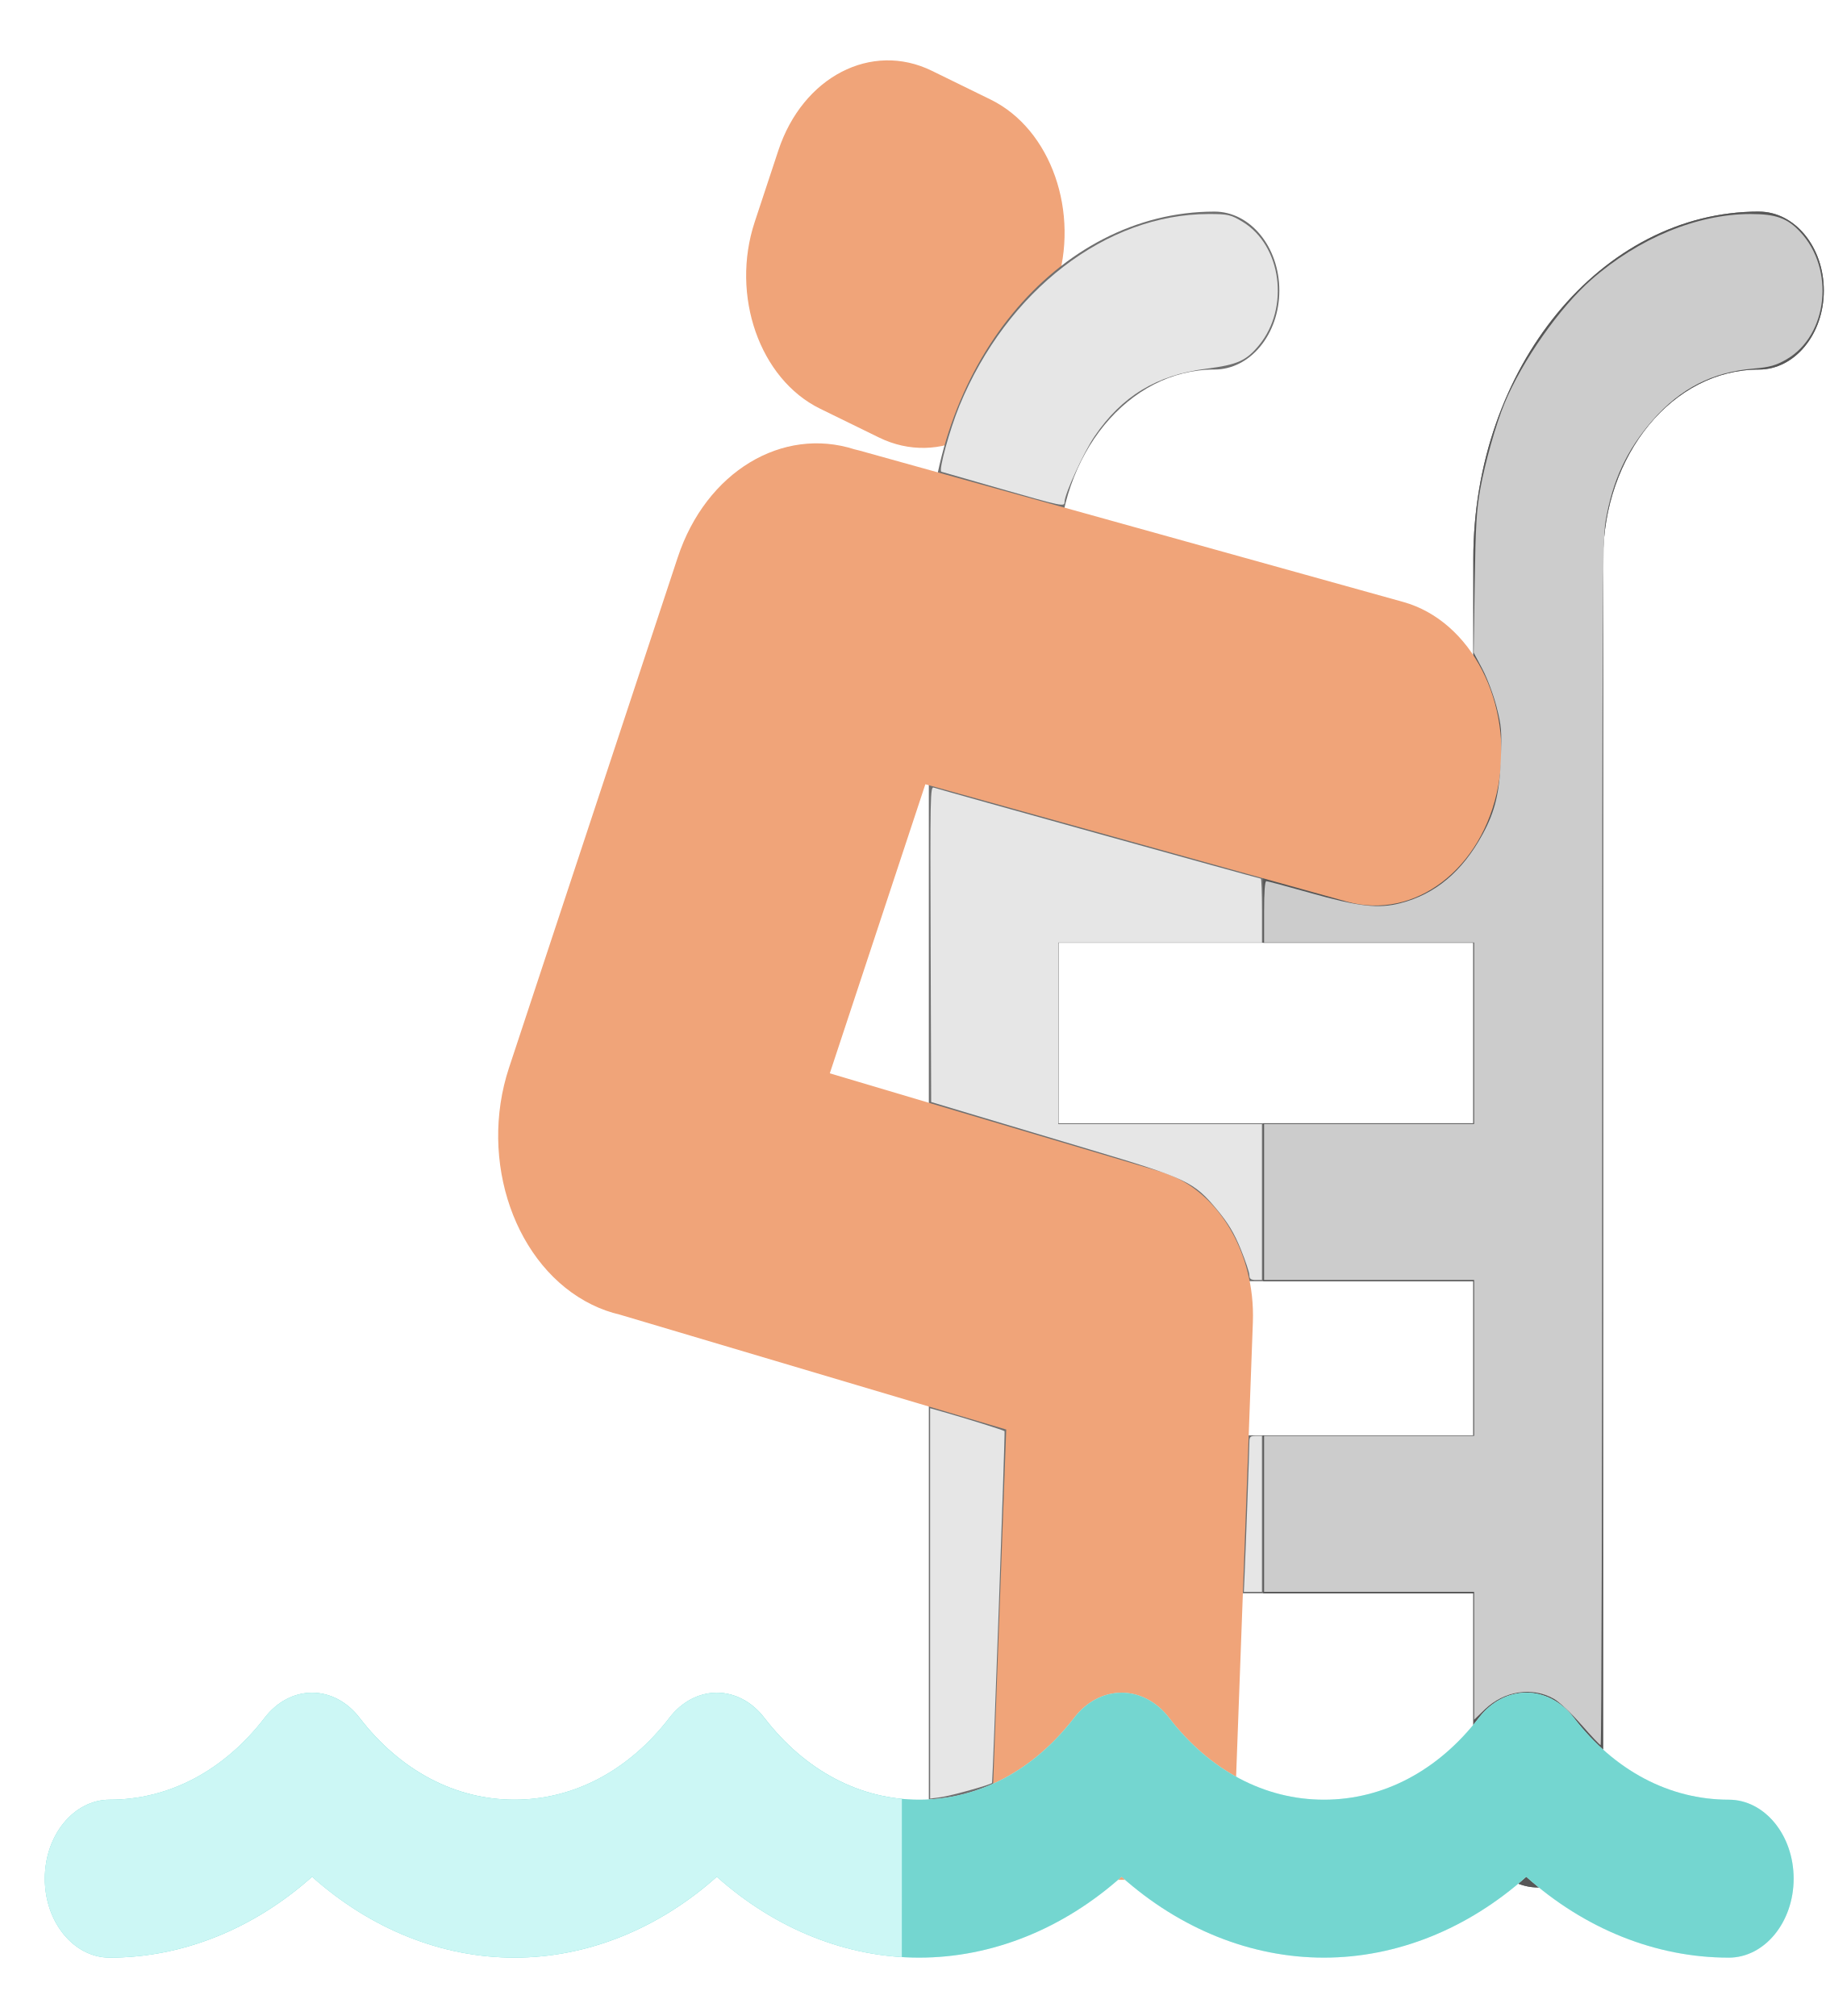
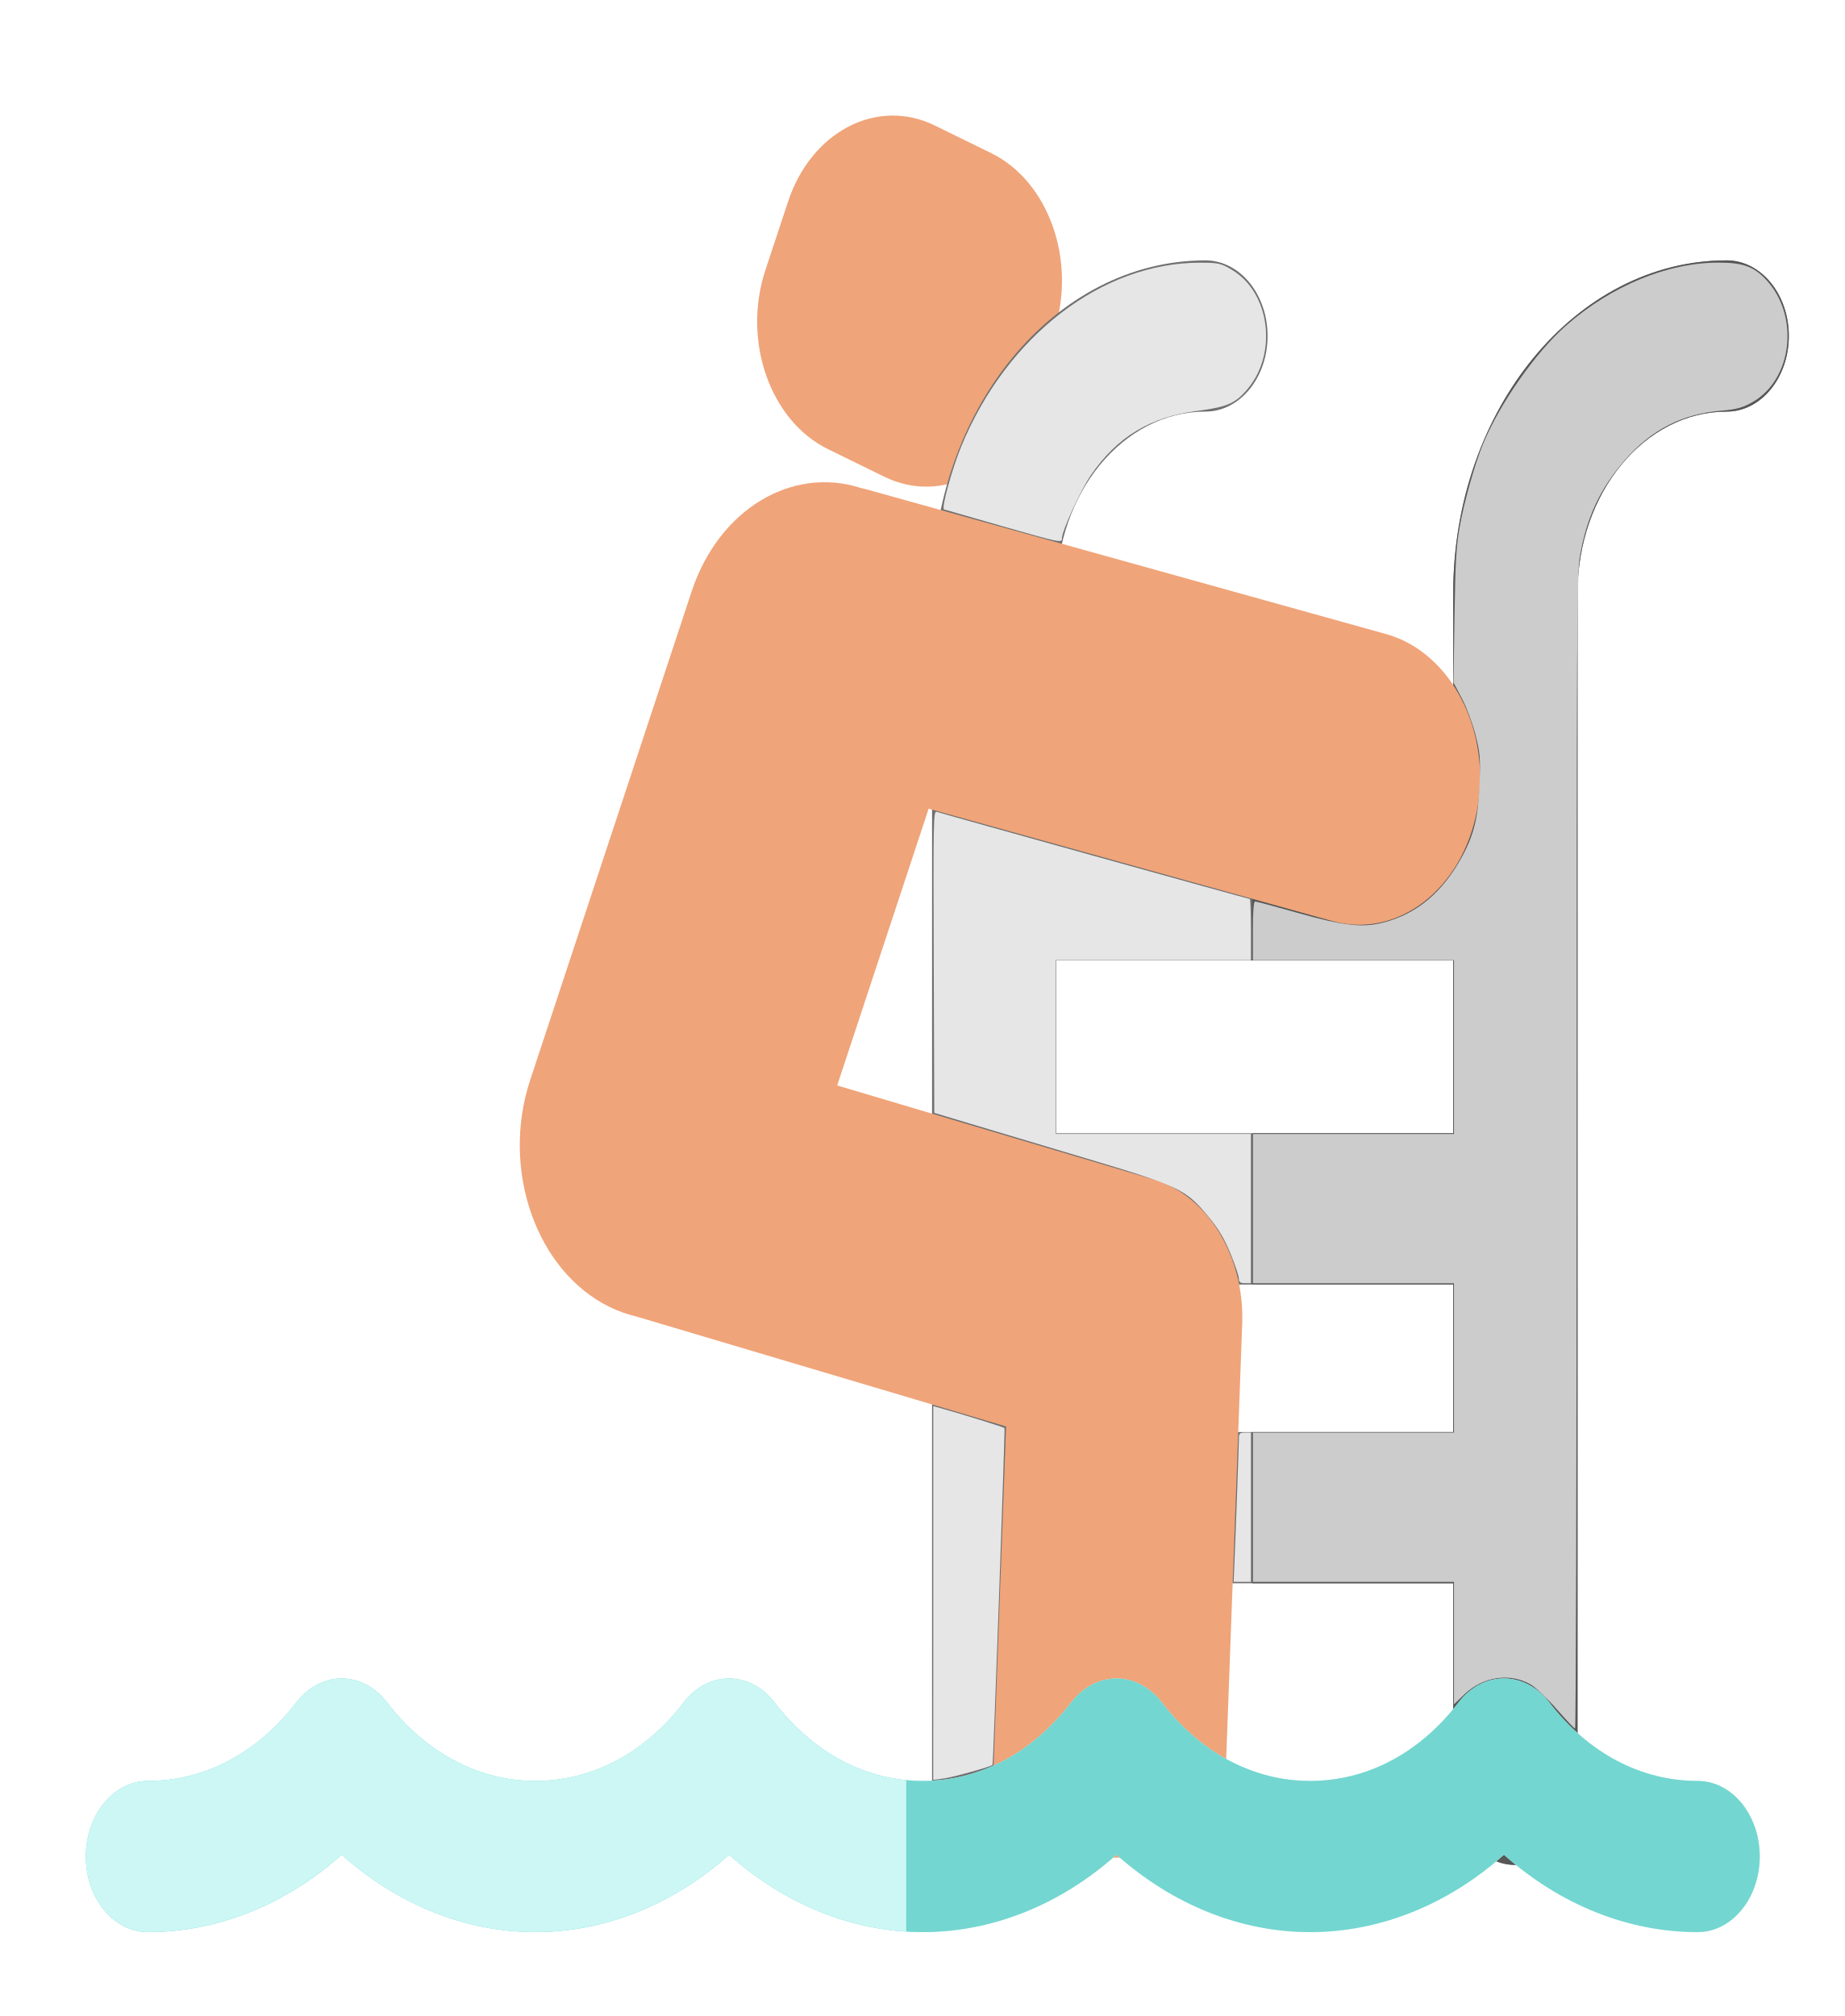
- <svg xmlns="http://www.w3.org/2000/svg" height="170.012" width="153.955" version="1.1" id="Capa_1" viewBox="0 0 98.532 108.808" xml:space="preserve">
+ <svg xmlns="http://www.w3.org/2000/svg" height="88.784" width="81.228" version="1.1" id="Capa_1" viewBox="0 0 51.986 56.822" xml:space="preserve">
  <defs id="defs19" />
-   <path style="fill:#f0a479;stroke-width:0.207" d="m 44.255,22.058 c -3.261,-1.597 -4.841,-6.109 -3.529,-10.077 l 1.278,-3.866 c 1.312,-3.969 5.018,-5.892 8.279,-4.296 l 3.176,1.555 c 3.261,1.597 4.841,6.108 3.529,10.077 l -1.278,3.866 c -1.312,3.969 -5.018,5.892 -8.279,4.295 z" id="path2" />
-   <path style="fill:#707070;stroke-width:0.207" d="m 94.917,11.419 c -8.498,0 -15.412,8.416 -15.412,18.761 v 12.179 H 57.126 v -12.179 c 0,-5.644 3.772,-10.236 8.409,-10.236 1.934,0 3.502,-1.908 3.502,-4.262 0,-2.354 -1.568,-4.262 -3.502,-4.262 -8.498,0 -15.412,8.416 -15.412,18.761 v 67.916 c 0,2.354 1.568,4.262 3.502,4.262 1.934,0 3.502,-1.908 3.502,-4.262 v -12.103 H 79.505 v 11.616 c 0,2.354 1.568,4.262 3.502,4.262 1.934,0 3.502,-1.908 3.502,-4.262 v -67.43 c 0,-5.644 3.772,-10.236 8.409,-10.236 1.934,0 3.502,-1.908 3.502,-4.262 1.87e-4,-2.354 -1.568,-4.262 -3.502,-4.262 z m -15.413,39.464 v 9.742 H 57.126 v -9.742 z m -22.378,26.585 v -8.319 h 22.378 v 8.319 z" id="path4" />
-   <path style="fill:#575757;stroke-width:0.207" d="m 94.917,11.419 c -8.498,0 -15.412,8.416 -15.412,18.761 v 12.179 H 68.167 v 8.525 h 11.337 v 9.742 H 68.167 v 8.525 h 11.337 v 8.319 H 68.167 v 8.525 h 11.337 v 11.616 c 0,2.354 1.568,4.262 3.502,4.262 1.934,0 3.502,-1.908 3.502,-4.262 v -67.429 c 0,-5.644 3.772,-10.236 8.409,-10.236 1.934,0 3.502,-1.908 3.502,-4.262 0,-2.354 -1.568,-4.262 -3.502,-4.262 z" id="path6" />
-   <path style="fill:#f0a479;stroke-width:0.207" d="m 66.499,101.46 1.11,-30.097 c 0.036,-0.97 -0.073,-1.907 -0.302,-2.78 -0.665,-2.568 -2.384,-4.662 -4.689,-5.348 l -17.839,-5.305 5.156,-15.602 22.749,6.335 c 3.669,1.022 7.325,-1.771 8.164,-6.237 0.839,-4.467 -1.455,-8.915 -5.124,-9.937 l -29.353,-8.174 c -0.088,-0.024 -0.175,-0.045 -0.263,-0.065 -3.878,-1.242 -8.001,1.192 -9.537,5.838 l -9.103,27.542 c -1.664,5.037 0.341,10.762 4.478,12.788 0.495,0.242 0.999,0.419 1.505,0.537 l 20.848,6.2 -0.896,24.305" id="path8" />
-   <path style="fill:#ccf7f5;stroke-width:0.207" d="m 93.283,105.658 c -3.94,0 -7.775,-1.558 -10.921,-4.365 -3.145,2.807 -6.981,4.365 -10.92,4.365 -3.94,0 -7.775,-1.558 -10.92,-4.365 -3.146,2.807 -6.981,4.365 -10.92,4.365 -3.939,0 -7.775,-1.558 -10.921,-4.365 -3.146,2.807 -6.981,4.365 -10.92,4.365 -3.939,0 -7.775,-1.558 -10.92,-4.365 -3.146,2.807 -6.981,4.365 -10.92,4.365 -1.934,0 -3.502,-1.908 -3.502,-4.262 0,-2.354 1.568,-4.262 3.502,-4.262 3.201,0 6.171,-1.571 8.363,-4.424 0.662,-0.862 1.588,-1.351 2.558,-1.351 0.97,0 1.895,0.489 2.558,1.351 2.192,2.853 5.161,4.424 8.363,4.424 3.201,0 6.171,-1.571 8.363,-4.424 0.662,-0.862 1.588,-1.351 2.558,-1.351 0.97,0 1.895,0.489 2.558,1.351 2.192,2.853 5.161,4.424 8.363,4.424 3.201,0 6.171,-1.571 8.363,-4.424 0.662,-0.862 1.588,-1.351 2.558,-1.351 0.97,0 1.896,0.489 2.558,1.351 2.192,2.853 5.161,4.424 8.363,4.424 3.201,0 6.171,-1.571 8.363,-4.424 0.662,-0.862 1.588,-1.351 2.558,-1.351 0.969,0 1.896,0.489 2.558,1.351 2.192,2.853 5.162,4.424 8.363,4.424 1.934,0 3.502,1.908 3.502,4.262 -0.002,2.354 -1.57,4.263 -3.503,4.263 z" id="path10" />
-   <path style="fill:#74d6d0;stroke-width:0.207" d="m 93.283,105.658 c -3.94,0 -7.775,-1.558 -10.921,-4.365 -3.145,2.807 -6.981,4.365 -10.92,4.365 -3.94,0 -7.775,-1.558 -10.92,-4.365 -3.146,2.807 -6.981,4.365 -10.92,4.365 -3.939,0 -7.775,-1.558 -10.921,-4.365 -3.146,2.807 -6.981,4.365 -10.92,4.365 -3.939,0 -7.775,-1.558 -10.92,-4.365 -3.146,2.807 -6.981,4.365 -10.92,4.365 -1.934,0 -3.502,-1.908 -3.502,-4.262 0,-2.354 1.568,-4.262 3.502,-4.262 3.201,0 6.171,-1.571 8.363,-4.424 0.662,-0.862 1.588,-1.351 2.558,-1.351 0.97,0 1.895,0.489 2.558,1.351 2.192,2.853 5.161,4.424 8.363,4.424 3.201,0 6.171,-1.571 8.363,-4.424 0.662,-0.862 1.588,-1.351 2.558,-1.351 0.97,0 1.895,0.489 2.558,1.351 2.192,2.853 5.161,4.424 8.363,4.424 3.201,0 6.171,-1.571 8.363,-4.424 0.662,-0.862 1.588,-1.351 2.558,-1.351 0.97,0 1.896,0.489 2.558,1.351 2.192,2.853 5.161,4.424 8.363,4.424 3.201,0 6.171,-1.571 8.363,-4.424 0.662,-0.862 1.588,-1.351 2.558,-1.351 0.969,0 1.896,0.489 2.558,1.351 2.192,2.853 5.162,4.424 8.363,4.424 1.934,0 3.502,1.908 3.502,4.262 -0.002,2.354 -1.57,4.263 -3.503,4.263 z" id="path12" />
-   <path style="fill:#ccf7f5;stroke-width:0.207" d="m 48.668,97.089 c -2.842,-0.275 -5.453,-1.806 -7.429,-4.379 -0.662,-0.862 -1.588,-1.351 -2.558,-1.351 -0.97,0 -1.896,0.489 -2.558,1.351 -2.191,2.853 -5.161,4.424 -8.363,4.424 -3.201,0 -6.171,-1.571 -8.363,-4.424 -0.662,-0.862 -1.588,-1.351 -2.558,-1.351 -0.97,0 -1.895,0.489 -2.558,1.351 -2.192,2.853 -5.161,4.424 -8.363,4.424 -1.934,0 -3.501,1.908 -3.501,4.262 0,2.354 1.568,4.262 3.502,4.262 3.939,0 7.775,-1.558 10.92,-4.365 3.146,2.807 6.981,4.365 10.92,4.365 3.94,0 7.775,-1.558 10.92,-4.365 2.897,2.584 6.378,4.11 9.986,4.336 z" id="path14" />
-   <path style="fill:#cccccc;stroke-width:0.125" d="m 85.336,93.089 c -0.525,-0.603 -1.188,-1.23 -1.473,-1.394 -1.172,-0.673 -2.688,-0.442 -3.739,0.569 l -0.576,0.555 v -3.452 -3.452 h -5.667 -5.667 v -4.208 -4.208 h 5.667 5.667 v -4.208 -4.208 h -5.667 -5.667 v -4.208 -4.208 h 5.667 5.667 v -4.898 -4.898 h -5.667 -5.667 v -1.656 c 0,-1.084 0.042,-1.656 0.121,-1.656 0.067,0 1.125,0.284 2.352,0.63 2.63,0.743 3.697,0.865 4.883,0.558 1.889,-0.489 3.334,-1.699 4.431,-3.71 0.682,-1.251 0.924,-2.26 0.991,-4.133 0.052,-1.469 0.03,-1.725 -0.236,-2.766 -0.162,-0.631 -0.505,-1.545 -0.763,-2.031 l -0.47,-0.884 0.057,-3.731 c 0.048,-3.136 0.097,-3.95 0.303,-5.106 0.252,-1.406 0.849,-3.516 1.311,-4.626 0.952,-2.291 2.973,-5.168 4.686,-6.669 2.554,-2.239 5.706,-3.539 8.581,-3.54 1.37,-6.85e-4 1.992,0.222 2.681,0.961 1.886,2.02 1.503,5.584 -0.739,6.885 -0.558,0.324 -0.92,0.426 -1.749,0.493 -2.232,0.182 -3.963,1.064 -5.466,2.785 -1.403,1.606 -2.171,3.255 -2.546,5.461 -0.162,0.954 -0.18,4.387 -0.18,33.559 0,17.873 -0.038,32.495 -0.085,32.493 -0.047,-0.002 -0.515,-0.497 -1.04,-1.1 z" id="path881" />
-   <path style="fill:#e6e6e6;stroke-width:0.125" d="m 67.42,68.822 c 0,-0.143 -0.212,-0.779 -0.471,-1.414 -0.352,-0.861 -0.675,-1.399 -1.275,-2.12 -1.257,-1.511 -1.62,-1.682 -6.883,-3.254 -2.516,-0.751 -5.468,-1.634 -6.559,-1.961 l -1.983,-0.595 -0.029,-8.521 c -0.028,-8.075 -0.019,-8.517 0.17,-8.448 0.252,0.093 17.571,4.913 17.651,4.913 0.033,0 0.06,0.776 0.06,1.725 v 1.725 H 62.603 57.106 v 4.898 4.898 h 5.497 5.497 v 4.208 4.208 h -0.34 c -0.258,0 -0.34,-0.063 -0.34,-0.26 z" id="path883" />
-   <path style="fill:#e6e6e6;stroke-width:0.125" d="m 50.192,86.541 v -10.536 l 0.704,0.2 c 1.259,0.357 3.279,0.991 3.314,1.039 0.035,0.049 -0.636,18.92 -0.675,18.985 -0.055,0.092 -2.212,0.693 -2.747,0.766 l -0.595,0.081 z" id="path885" />
-   <path style="fill:#e6e6e6;stroke-width:0.125" d="m 53.989,26.377 c -1.683,-0.481 -3.119,-0.893 -3.19,-0.917 -0.162,-0.054 0.448,-2.281 0.975,-3.562 2.563,-6.219 7.924,-10.344 13.446,-10.347 1.05,-4.56e-4 1.201,0.034 1.84,0.423 2.099,1.277 2.544,4.635 0.882,6.658 -0.688,0.838 -1.169,1.053 -2.83,1.266 -2.7,0.346 -4.566,1.474 -6.049,3.656 -0.579,0.851 -1.616,3.119 -1.616,3.532 0,0.273 -0.062,0.261 -3.457,-0.709 z" id="path887" />
-   <path style="fill:#e6e6e6;stroke-width:0.125" d="m 67.157,85.121 c 0.069,-1.56 0.263,-6.906 0.263,-7.261 0,-0.31 0.049,-0.362 0.34,-0.362 H 68.1 v 4.208 4.208 h -0.489 -0.489 z" id="path889" />
+   <path style="fill:#f0a479;stroke-width:0.103" d="M 23.336,12.658 C 21.706,11.859 20.916,9.604 21.572,7.619 l 0.639,-1.933 c 0.656,-1.984 2.509,-2.946 4.139,-2.148 l 1.588,0.778 c 1.63,0.798 2.42,3.054 1.765,5.039 l -0.639,1.933 c -0.656,1.984 -2.509,2.946 -4.14,2.148 z" id="path2" />
+   <path style="fill:#707070;stroke-width:0.103" d="m 48.667,7.339 c -4.249,0 -7.706,4.208 -7.706,9.38 v 6.09 H 29.772 v -6.09 c 0,-2.822 1.886,-5.118 4.205,-5.118 0.967,0 1.751,-0.954 1.751,-2.131 0,-1.177 -0.784,-2.131 -1.751,-2.131 -4.249,0 -7.706,4.208 -7.706,9.38 v 33.958 c 0,1.177 0.784,2.131 1.751,2.131 0.967,0 1.751,-0.954 1.751,-2.131 v -6.051 h 11.189 v 5.808 c 0,1.177 0.784,2.131 1.751,2.131 0.967,0 1.751,-0.954 1.751,-2.131 V 16.719 c 0,-2.822 1.886,-5.118 4.205,-5.118 0.967,0 1.751,-0.954 1.751,-2.131 9.3e-5,-1.177 -0.784,-2.131 -1.751,-2.131 z M 40.961,27.071 v 4.871 H 29.772 v -4.871 z m -11.189,13.293 v -4.159 h 11.189 v 4.159 z" id="path4" />
+   <path style="fill:#575757;stroke-width:0.103" d="m 48.667,7.339 c -4.249,0 -7.706,4.208 -7.706,9.38 v 6.09 H 35.293 v 4.262 h 5.669 v 4.871 H 35.293 v 4.262 h 5.669 v 4.159 H 35.293 v 4.262 h 5.669 v 5.808 c 0,1.177 0.784,2.131 1.751,2.131 0.967,0 1.751,-0.954 1.751,-2.131 V 16.719 c 0,-2.822 1.886,-5.118 4.205,-5.118 0.967,0 1.751,-0.954 1.751,-2.131 0,-1.177 -0.784,-2.131 -1.751,-2.131 z" id="path6" />
+   <path style="fill:#f0a479;stroke-width:0.103" d="M 34.459,52.359 35.013,37.31 c 0.018,-0.485 -0.037,-0.953 -0.151,-1.39 -0.333,-1.284 -1.192,-2.331 -2.345,-2.674 l -8.92,-2.652 2.578,-7.801 11.375,3.167 c 1.835,0.511 3.662,-0.885 4.082,-3.119 0.42,-2.233 -0.727,-4.458 -2.562,-4.969 l -14.676,-4.087 c -0.044,-0.012 -0.088,-0.022 -0.132,-0.032 -1.939,-0.621 -4,0.596 -4.768,2.919 l -4.551,13.771 c -0.832,2.518 0.17,5.381 2.239,6.394 0.248,0.121 0.5,0.21 0.752,0.269 l 10.424,3.1 -0.448,12.152" id="path8" />
+   <path style="fill:#ccf7f5;stroke-width:0.103" d="m 47.85,54.458 c -1.97,0 -3.887,-0.779 -5.46,-2.182 -1.573,1.403 -3.49,2.182 -5.46,2.182 -1.97,0 -3.887,-0.779 -5.46,-2.182 -1.573,1.403 -3.49,2.182 -5.46,2.182 -1.97,0 -3.887,-0.779 -5.46,-2.182 -1.573,1.403 -3.49,2.182 -5.46,2.182 -1.97,0 -3.887,-0.779 -5.46,-2.182 -1.573,1.403 -3.491,2.182 -5.46,2.182 -0.967,0 -1.751,-0.954 -1.751,-2.131 0,-1.177 0.784,-2.131 1.751,-2.131 1.601,0 3.086,-0.786 4.181,-2.212 0.331,-0.431 0.794,-0.676 1.279,-0.676 0.485,0 0.948,0.245 1.279,0.676 1.096,1.426 2.581,2.212 4.181,2.212 1.601,0 3.086,-0.786 4.181,-2.212 0.331,-0.431 0.794,-0.676 1.279,-0.676 0.485,0 0.948,0.245 1.279,0.676 1.096,1.426 2.581,2.212 4.181,2.212 1.601,0 3.086,-0.786 4.181,-2.212 0.331,-0.431 0.794,-0.676 1.279,-0.676 0.485,0 0.948,0.245 1.279,0.676 1.096,1.426 2.581,2.212 4.181,2.212 1.601,0 3.086,-0.786 4.181,-2.212 0.331,-0.431 0.794,-0.676 1.279,-0.676 0.485,0 0.948,0.245 1.279,0.676 1.096,1.426 2.581,2.212 4.181,2.212 0.967,0 1.751,0.954 1.751,2.131 -9.5e-4,1.177 -0.785,2.131 -1.752,2.131 z" id="path10" />
+   <path style="fill:#74d6d0;stroke-width:0.103" d="m 47.85,54.458 c -1.97,0 -3.887,-0.779 -5.46,-2.182 -1.573,1.403 -3.49,2.182 -5.46,2.182 -1.97,0 -3.887,-0.779 -5.46,-2.182 -1.573,1.403 -3.49,2.182 -5.46,2.182 -1.97,0 -3.887,-0.779 -5.46,-2.182 -1.573,1.403 -3.49,2.182 -5.46,2.182 -1.97,0 -3.887,-0.779 -5.46,-2.182 -1.573,1.403 -3.491,2.182 -5.46,2.182 -0.967,0 -1.751,-0.954 -1.751,-2.131 0,-1.177 0.784,-2.131 1.751,-2.131 1.601,0 3.086,-0.786 4.181,-2.212 0.331,-0.431 0.794,-0.676 1.279,-0.676 0.485,0 0.948,0.245 1.279,0.676 1.096,1.426 2.581,2.212 4.181,2.212 1.601,0 3.086,-0.786 4.181,-2.212 0.331,-0.431 0.794,-0.676 1.279,-0.676 0.485,0 0.948,0.245 1.279,0.676 1.096,1.426 2.581,2.212 4.181,2.212 1.601,0 3.086,-0.786 4.181,-2.212 0.331,-0.431 0.794,-0.676 1.279,-0.676 0.485,0 0.948,0.245 1.279,0.676 1.096,1.426 2.581,2.212 4.181,2.212 1.601,0 3.086,-0.786 4.181,-2.212 0.331,-0.431 0.794,-0.676 1.279,-0.676 0.485,0 0.948,0.245 1.279,0.676 1.096,1.426 2.581,2.212 4.181,2.212 0.967,0 1.751,0.954 1.751,2.131 -9.5e-4,1.177 -0.785,2.131 -1.752,2.131 z" id="path12" />
+   <path style="fill:#ccf7f5;stroke-width:0.103" d="m 25.543,50.173 c -1.421,-0.138 -2.726,-0.903 -3.715,-2.19 -0.331,-0.431 -0.794,-0.676 -1.279,-0.676 -0.485,0 -0.948,0.245 -1.279,0.676 -1.096,1.426 -2.581,2.212 -4.181,2.212 -1.601,0 -3.086,-0.786 -4.181,-2.212 -0.331,-0.431 -0.794,-0.676 -1.279,-0.676 -0.485,0 -0.948,0.245 -1.279,0.676 -1.096,1.426 -2.581,2.212 -4.181,2.212 -0.967,0 -1.751,0.954 -1.751,2.131 0,1.177 0.784,2.131 1.751,2.131 1.97,0 3.887,-0.779 5.46,-2.182 1.573,1.403 3.491,2.182 5.46,2.182 1.97,0 3.887,-0.779 5.46,-2.182 1.448,1.292 3.189,2.055 4.993,2.168 z" id="path14" />
+   <path style="fill:#cccccc;stroke-width:0.063" d="m 43.877,48.173 c -0.263,-0.301 -0.594,-0.615 -0.737,-0.697 -0.586,-0.336 -1.344,-0.221 -1.87,0.285 l -0.288,0.277 v -1.726 -1.726 h -2.834 -2.834 v -2.104 -2.104 h 2.834 2.834 v -2.104 -2.104 h -2.834 -2.834 v -2.104 -2.104 h 2.834 2.834 v -2.449 -2.449 h -2.834 -2.834 v -0.828 c 0,-0.542 0.021,-0.828 0.061,-0.828 0.033,0 0.563,0.142 1.176,0.315 1.315,0.372 1.849,0.433 2.442,0.279 0.944,-0.244 1.667,-0.85 2.215,-1.855 0.341,-0.626 0.462,-1.13 0.495,-2.067 0.026,-0.734 0.015,-0.863 -0.118,-1.383 -0.081,-0.315 -0.253,-0.772 -0.382,-1.016 l -0.235,-0.442 0.029,-1.866 c 0.024,-1.568 0.048,-1.975 0.152,-2.553 0.126,-0.703 0.425,-1.758 0.655,-2.313 0.476,-1.145 1.487,-2.584 2.343,-3.335 1.277,-1.119 2.853,-1.769 4.291,-1.77 0.685,-3.425e-4 0.996,0.111 1.341,0.481 0.943,1.01 0.752,2.792 -0.37,3.443 -0.279,0.162 -0.46,0.213 -0.874,0.247 -1.116,0.091 -1.982,0.532 -2.733,1.392 -0.701,0.803 -1.086,1.627 -1.273,2.73 -0.081,0.477 -0.09,2.194 -0.09,16.78 0,8.937 -0.019,16.247 -0.043,16.247 -0.023,-0.001 -0.257,-0.248 -0.52,-0.55 z" id="path881" />
+   <path style="fill:#e6e6e6;stroke-width:0.063" d="m 34.919,36.04 c 0,-0.071 -0.106,-0.39 -0.236,-0.707 -0.176,-0.431 -0.338,-0.7 -0.638,-1.06 -0.629,-0.755 -0.81,-0.841 -3.441,-1.627 -1.258,-0.376 -2.734,-0.817 -3.279,-0.981 l -0.992,-0.298 -0.015,-4.261 c -0.014,-4.037 -0.009,-4.259 0.085,-4.224 0.126,0.046 8.785,2.456 8.825,2.456 0.016,0 0.03,0.388 0.03,0.862 v 0.862 h -2.749 -2.749 v 2.449 2.449 h 2.749 2.749 v 2.104 2.104 h -0.17 c -0.129,0 -0.17,-0.032 -0.17,-0.13 z" id="path883" />
+   <path style="fill:#e6e6e6;stroke-width:0.063" d="m 26.305,44.899 v -5.268 l 0.352,0.1 c 0.629,0.179 1.64,0.496 1.657,0.52 0.018,0.025 -0.318,9.46 -0.338,9.493 -0.028,0.046 -1.106,0.346 -1.374,0.383 l -0.298,0.04 z" id="path885" />
+   <path style="fill:#e6e6e6;stroke-width:0.063" d="m 28.203,14.817 c -0.842,-0.24 -1.559,-0.447 -1.595,-0.459 -0.081,-0.027 0.224,-1.141 0.488,-1.781 1.281,-3.109 3.962,-5.172 6.723,-5.173 0.525,-2.28e-4 0.6,0.017 0.92,0.212 1.05,0.638 1.272,2.317 0.441,3.329 -0.344,0.419 -0.584,0.526 -1.415,0.633 -1.35,0.173 -2.283,0.737 -3.025,1.828 -0.289,0.426 -0.808,1.559 -0.808,1.766 0,0.137 -0.031,0.13 -1.728,-0.354 z" id="path887" />
+   <path style="fill:#e6e6e6;stroke-width:0.063" d="m 34.788,44.189 c 0.035,-0.78 0.131,-3.453 0.131,-3.63 0,-0.155 0.024,-0.181 0.17,-0.181 h 0.17 v 2.104 2.104 h -0.244 -0.244 z" id="path889" />
</svg>
